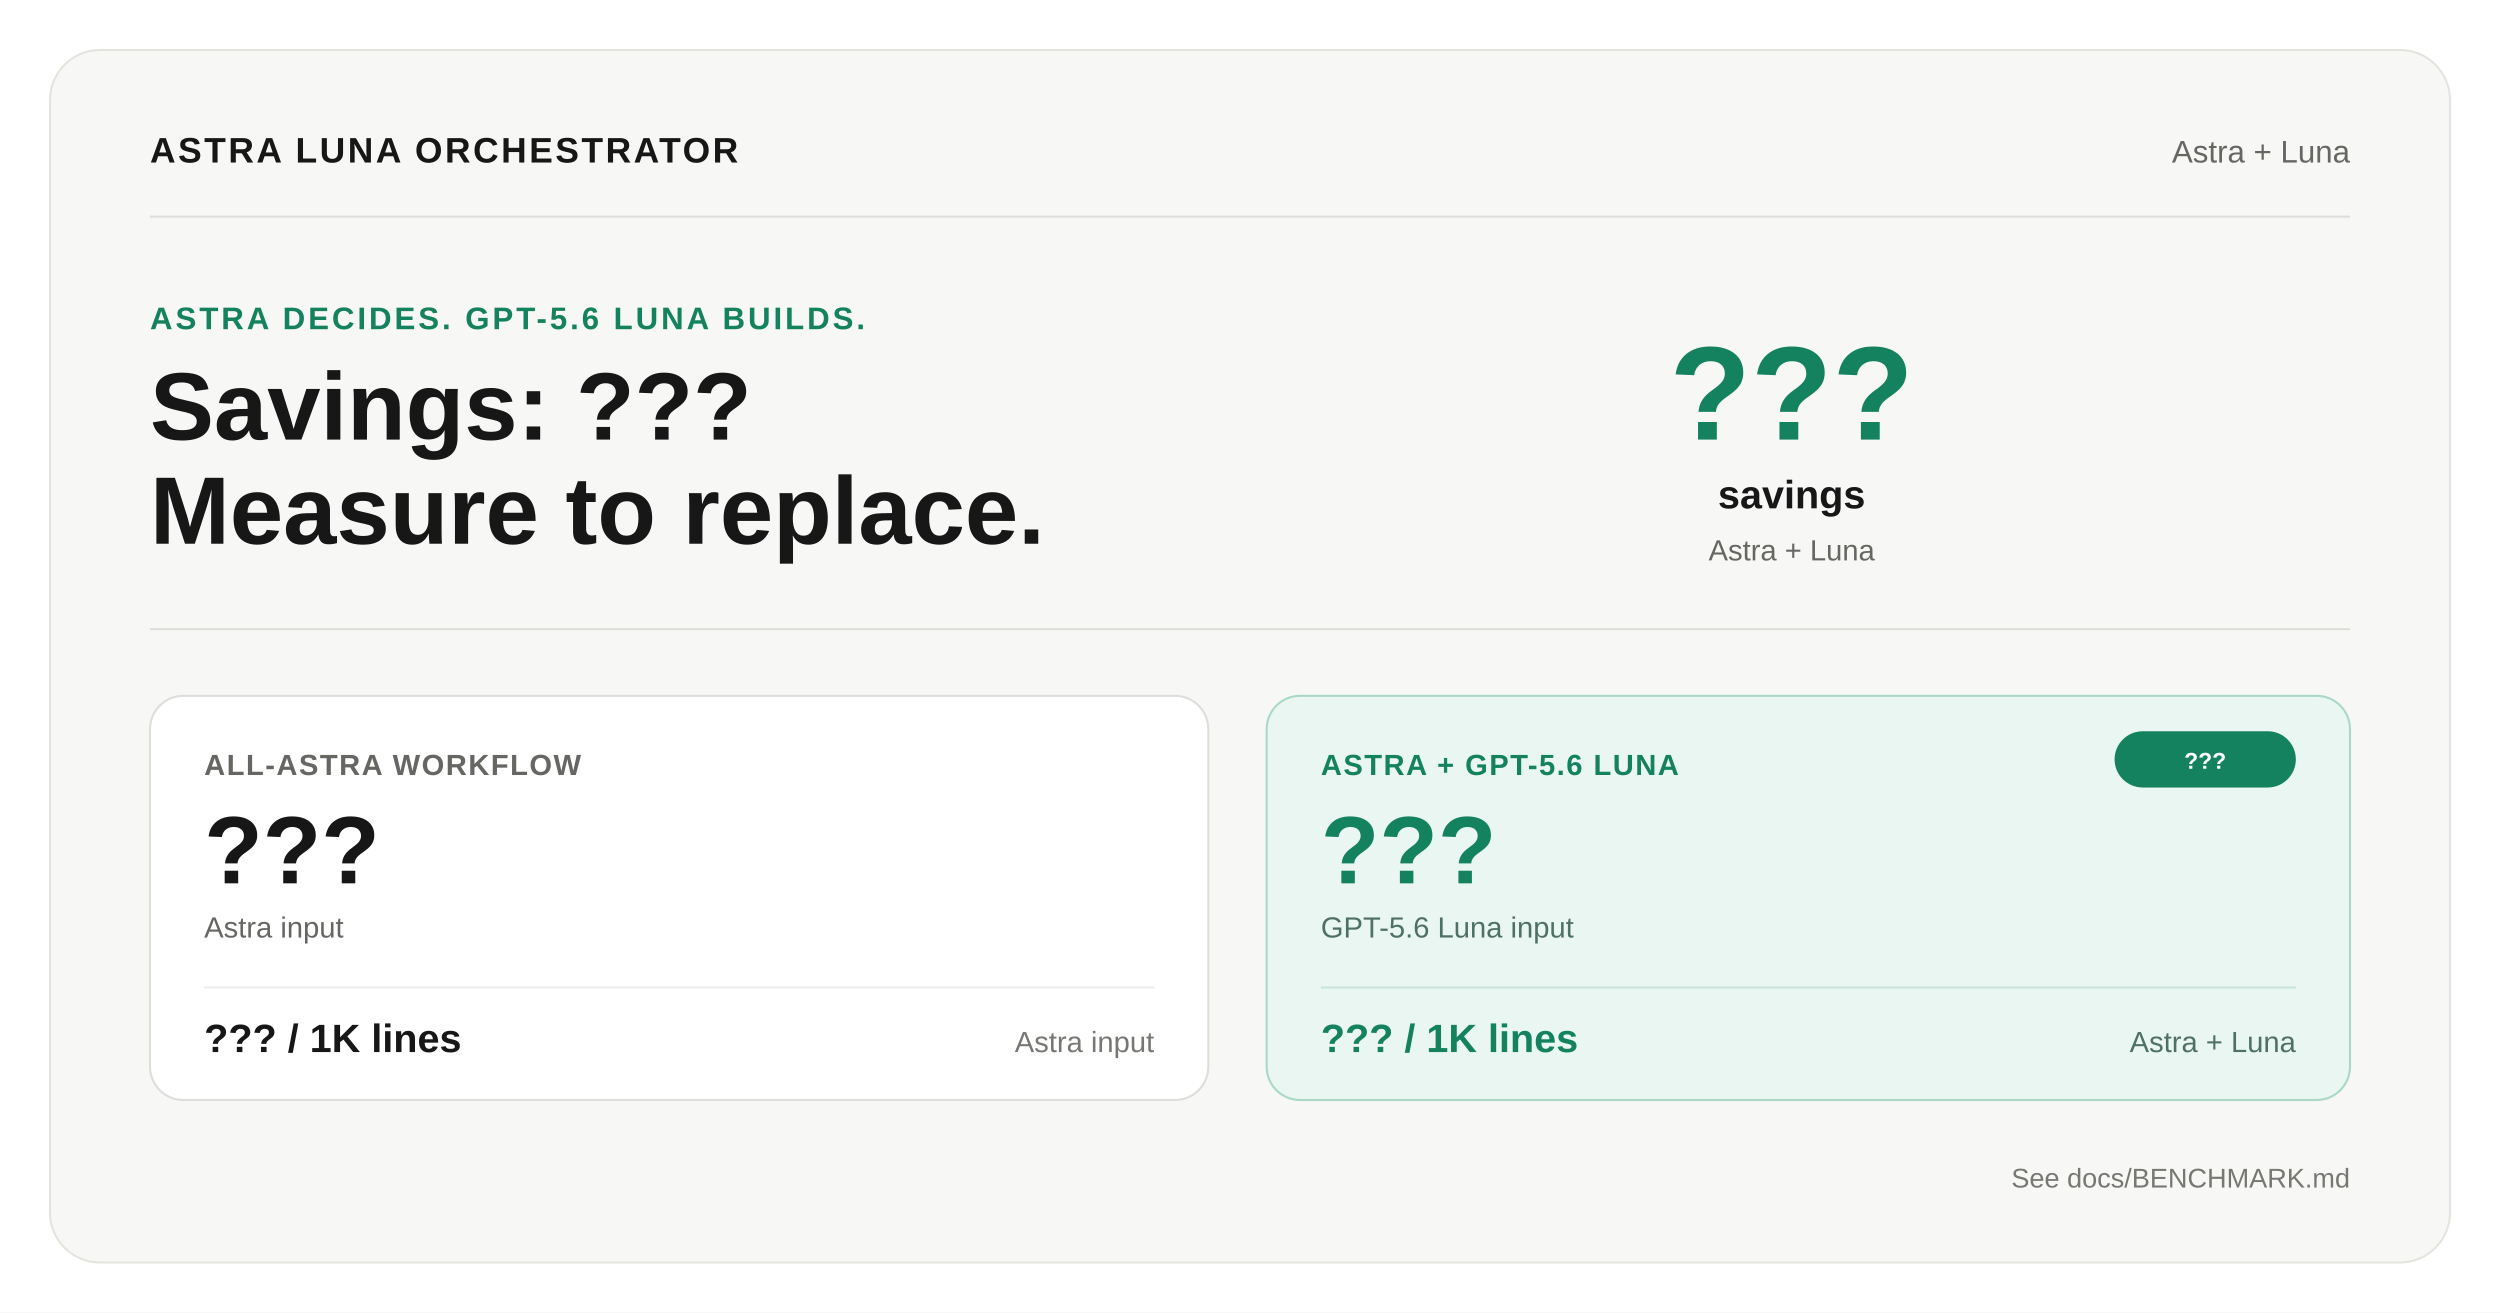
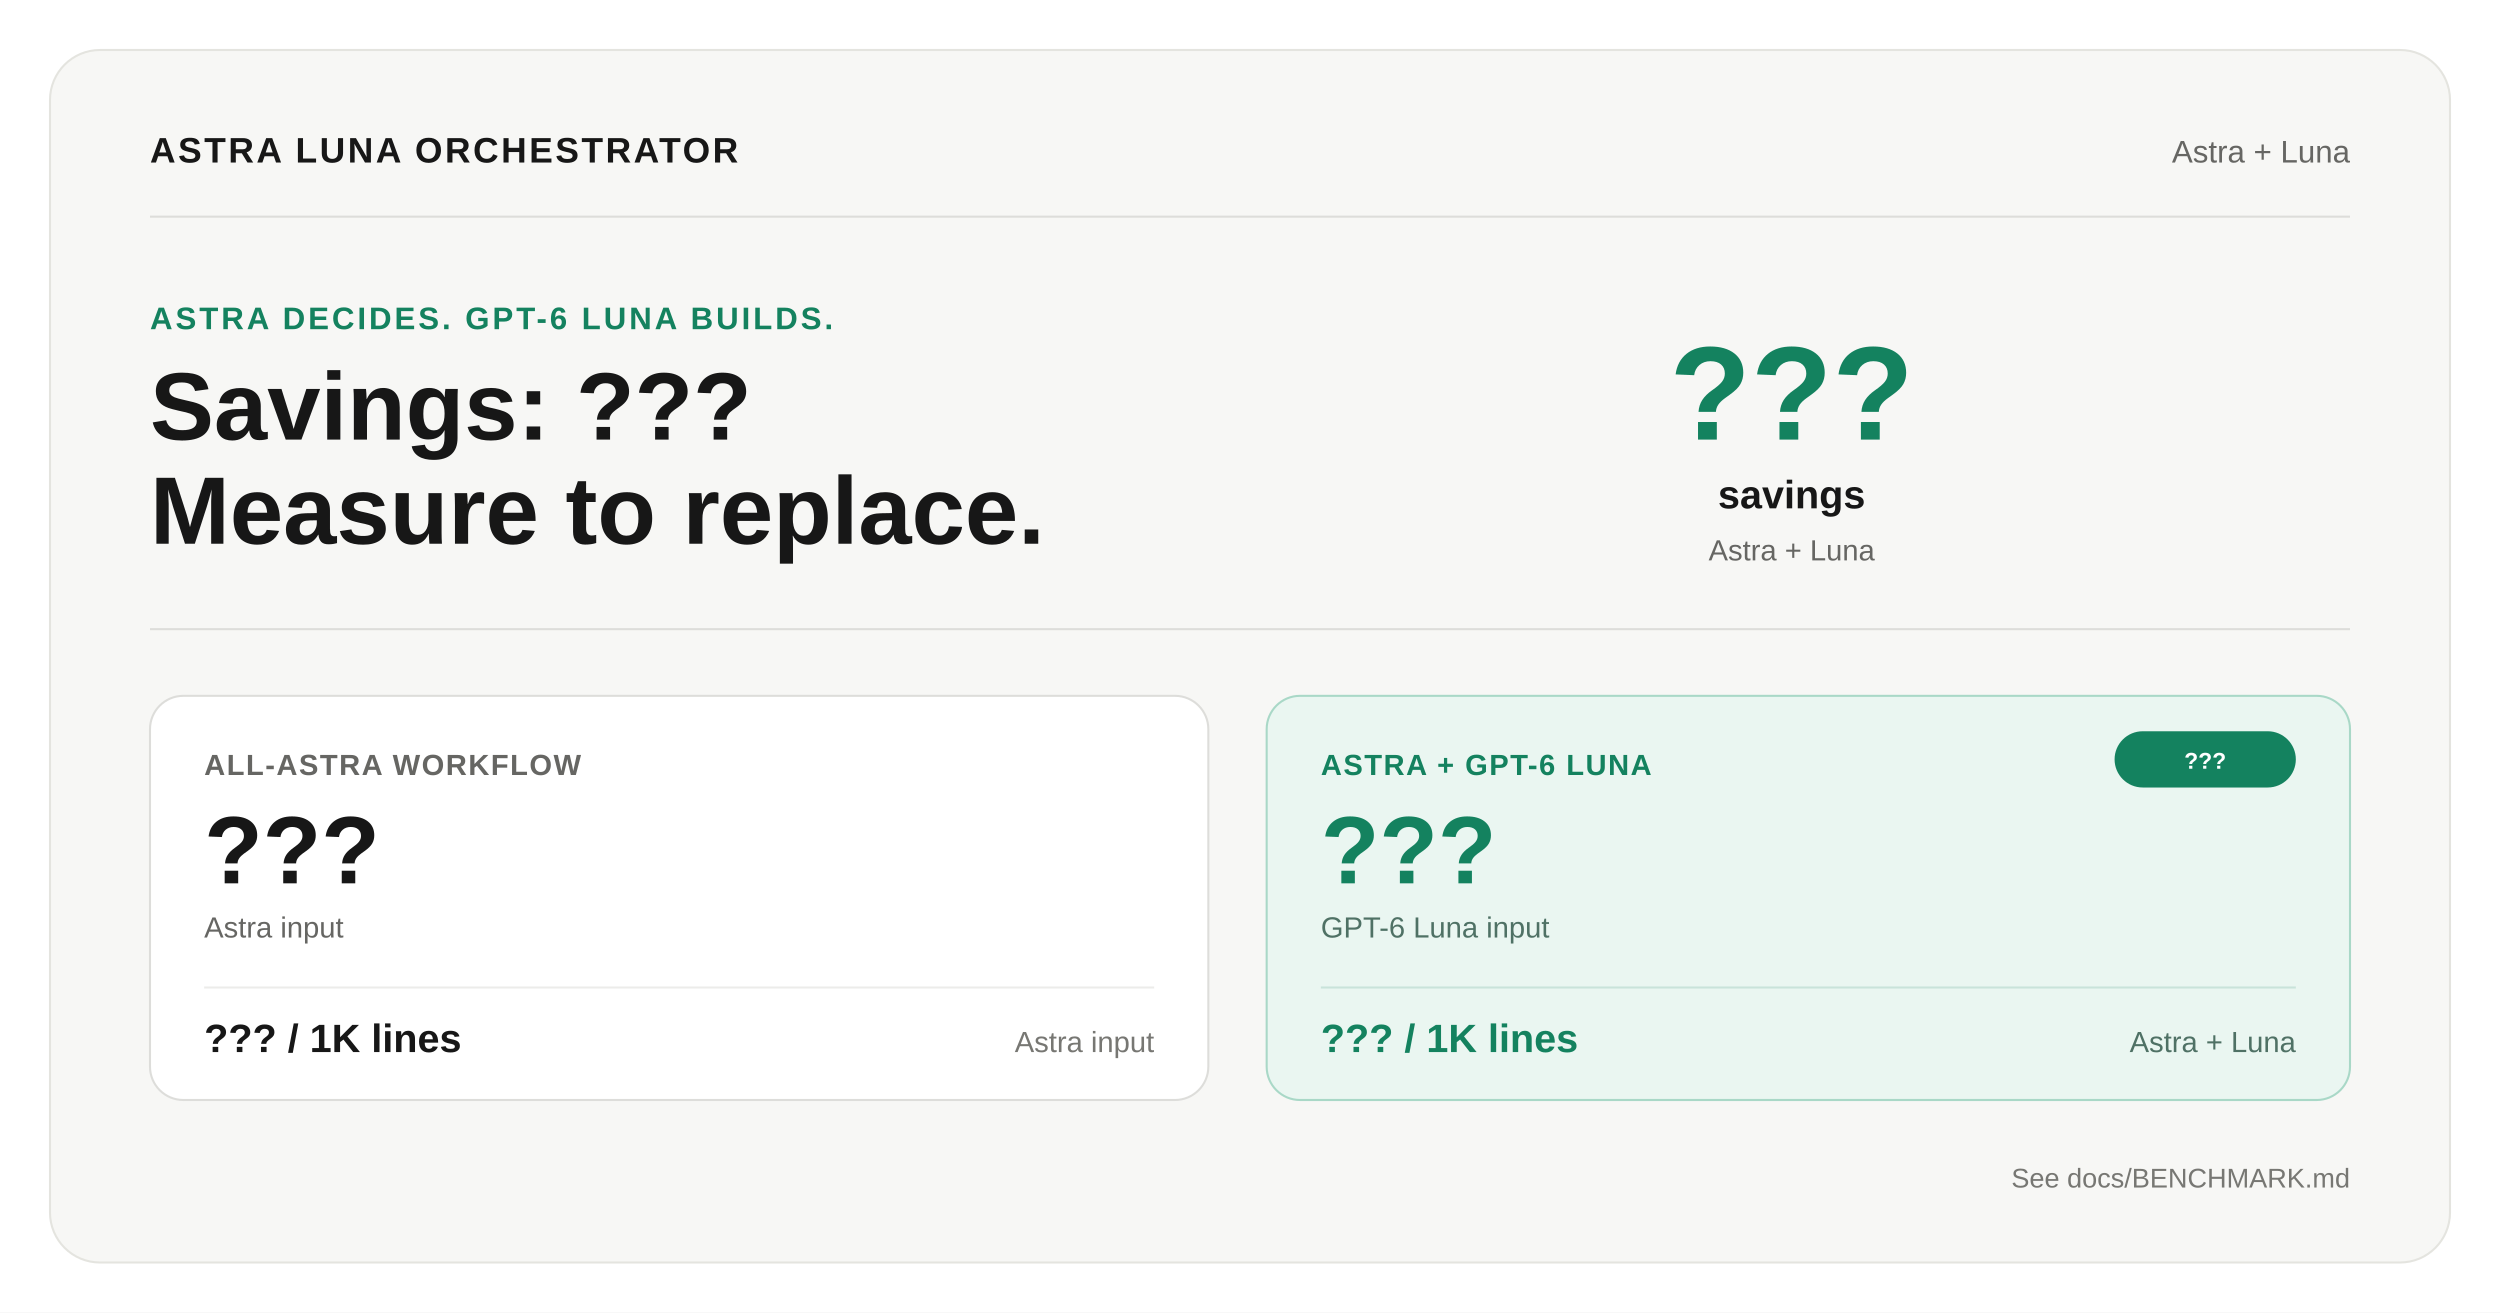
<svg xmlns="http://www.w3.org/2000/svg" width="1200" height="630" viewBox="0 0 1200 630" role="img" aria-labelledby="title desc">
  <rect width="1200" height="630" fill="#ffffff" />
  <rect x="24" y="24" width="1152" height="582" rx="24" fill="#f7f7f5" stroke="#e4e4df" />
  <text x="72" y="78" fill="#171717" font-family="Arial, Helvetica, sans-serif" font-size="17" font-weight="700" letter-spacing="1.2">ASTRA LUNA ORCHESTRATOR</text>
  <text x="1128" y="78" fill="#666663" font-family="Arial, Helvetica, sans-serif" font-size="15" text-anchor="end">Astra + Luna</text>
  <line x1="72" y1="104" x2="1128" y2="104" stroke="#ddddda" />
-   <text x="72" y="158" fill="#14825f" font-family="Arial, Helvetica, sans-serif" font-size="15" font-weight="700" letter-spacing="1.4">ASTRA DECIDES. GPT-5.6 LUNA BUILDS.</text>
+   <text x="72" y="158" fill="#14825f" font-family="Arial, Helvetica, sans-serif" font-size="15" font-weight="700" letter-spacing="1.4">ASTRA DECIDES. GPT-6 LUNA BUILDS.</text>
  <text x="72" y="211" fill="#171717" font-family="Arial, Helvetica, sans-serif" font-size="46" font-weight="700">Savings: ???</text>
  <text x="72" y="261" fill="#171717" font-family="Arial, Helvetica, sans-serif" font-size="46" font-weight="700">Measure to replace.</text>
  <text x="860" y="211" fill="#14825f" font-family="Arial, Helvetica, sans-serif" font-size="64" font-weight="700" text-anchor="middle">???</text>
  <text x="860" y="244" fill="#171717" font-family="Arial, Helvetica, sans-serif" font-size="19" font-weight="700" text-anchor="middle">savings</text>
  <text x="860" y="269" fill="#666663" font-family="Arial, Helvetica, sans-serif" font-size="14" text-anchor="middle">Astra + Luna</text>
  <line x1="72" y1="302" x2="1128" y2="302" stroke="#ddddda" />
  <rect x="72" y="334" width="508" height="194" rx="16" fill="#ffffff" stroke="#ddddda" />
  <text x="98" y="372" fill="#666663" font-family="Arial, Helvetica, sans-serif" font-size="14" font-weight="700" letter-spacing="0.7">ALL-ASTRA WORKFLOW</text>
  <text x="98" y="424" fill="#171717" font-family="Arial, Helvetica, sans-serif" font-size="46" font-weight="700">???</text>
  <text x="98" y="450" fill="#666663" font-family="Arial, Helvetica, sans-serif" font-size="14">Astra input</text>
  <line x1="98" y1="474" x2="554" y2="474" stroke="#ececea" />
  <text x="98" y="505" fill="#171717" font-family="Arial, Helvetica, sans-serif" font-size="19" font-weight="700">??? / 1K lines</text>
  <text x="554" y="505" fill="#777773" font-family="Arial, Helvetica, sans-serif" font-size="14" text-anchor="end">Astra input</text>
  <rect x="608" y="334" width="520" height="194" rx="16" fill="#eaf6f1" stroke="#a9d8c7" />
-   <text x="634" y="372" fill="#14825f" font-family="Arial, Helvetica, sans-serif" font-size="14" font-weight="700" letter-spacing="0.7">ASTRA + GPT-5.6 LUNA</text>
+   <text x="634" y="372" fill="#14825f" font-family="Arial, Helvetica, sans-serif" font-size="14" font-weight="700" letter-spacing="0.7">ASTRA + GPT-6 LUNA</text>
  <rect x="1015" y="351" width="87" height="27" rx="13.5" fill="#14825f" />
  <text x="1058.5" y="369" fill="#ffffff" font-family="Arial, Helvetica, sans-serif" font-size="11" font-weight="700" text-anchor="middle">???</text>
  <text x="634" y="424" fill="#14825f" font-family="Arial, Helvetica, sans-serif" font-size="46" font-weight="700">???</text>
-   <text x="634" y="450" fill="#4f7165" font-family="Arial, Helvetica, sans-serif" font-size="14">GPT-5.6 Luna input</text>
+   <text x="634" y="450" fill="#4f7165" font-family="Arial, Helvetica, sans-serif" font-size="14">GPT-6 Luna input</text>
  <line x1="634" y1="474" x2="1102" y2="474" stroke="#c9e3da" />
  <text x="634" y="505" fill="#14825f" font-family="Arial, Helvetica, sans-serif" font-size="19" font-weight="700">??? / 1K lines</text>
  <text x="1102" y="505" fill="#4f7165" font-family="Arial, Helvetica, sans-serif" font-size="14" text-anchor="end">Astra + Luna</text>
  <text x="1128" y="570" fill="#777773" font-family="Arial, Helvetica, sans-serif" font-size="13" text-anchor="end">See docs/BENCHMARK.md</text>
</svg>
